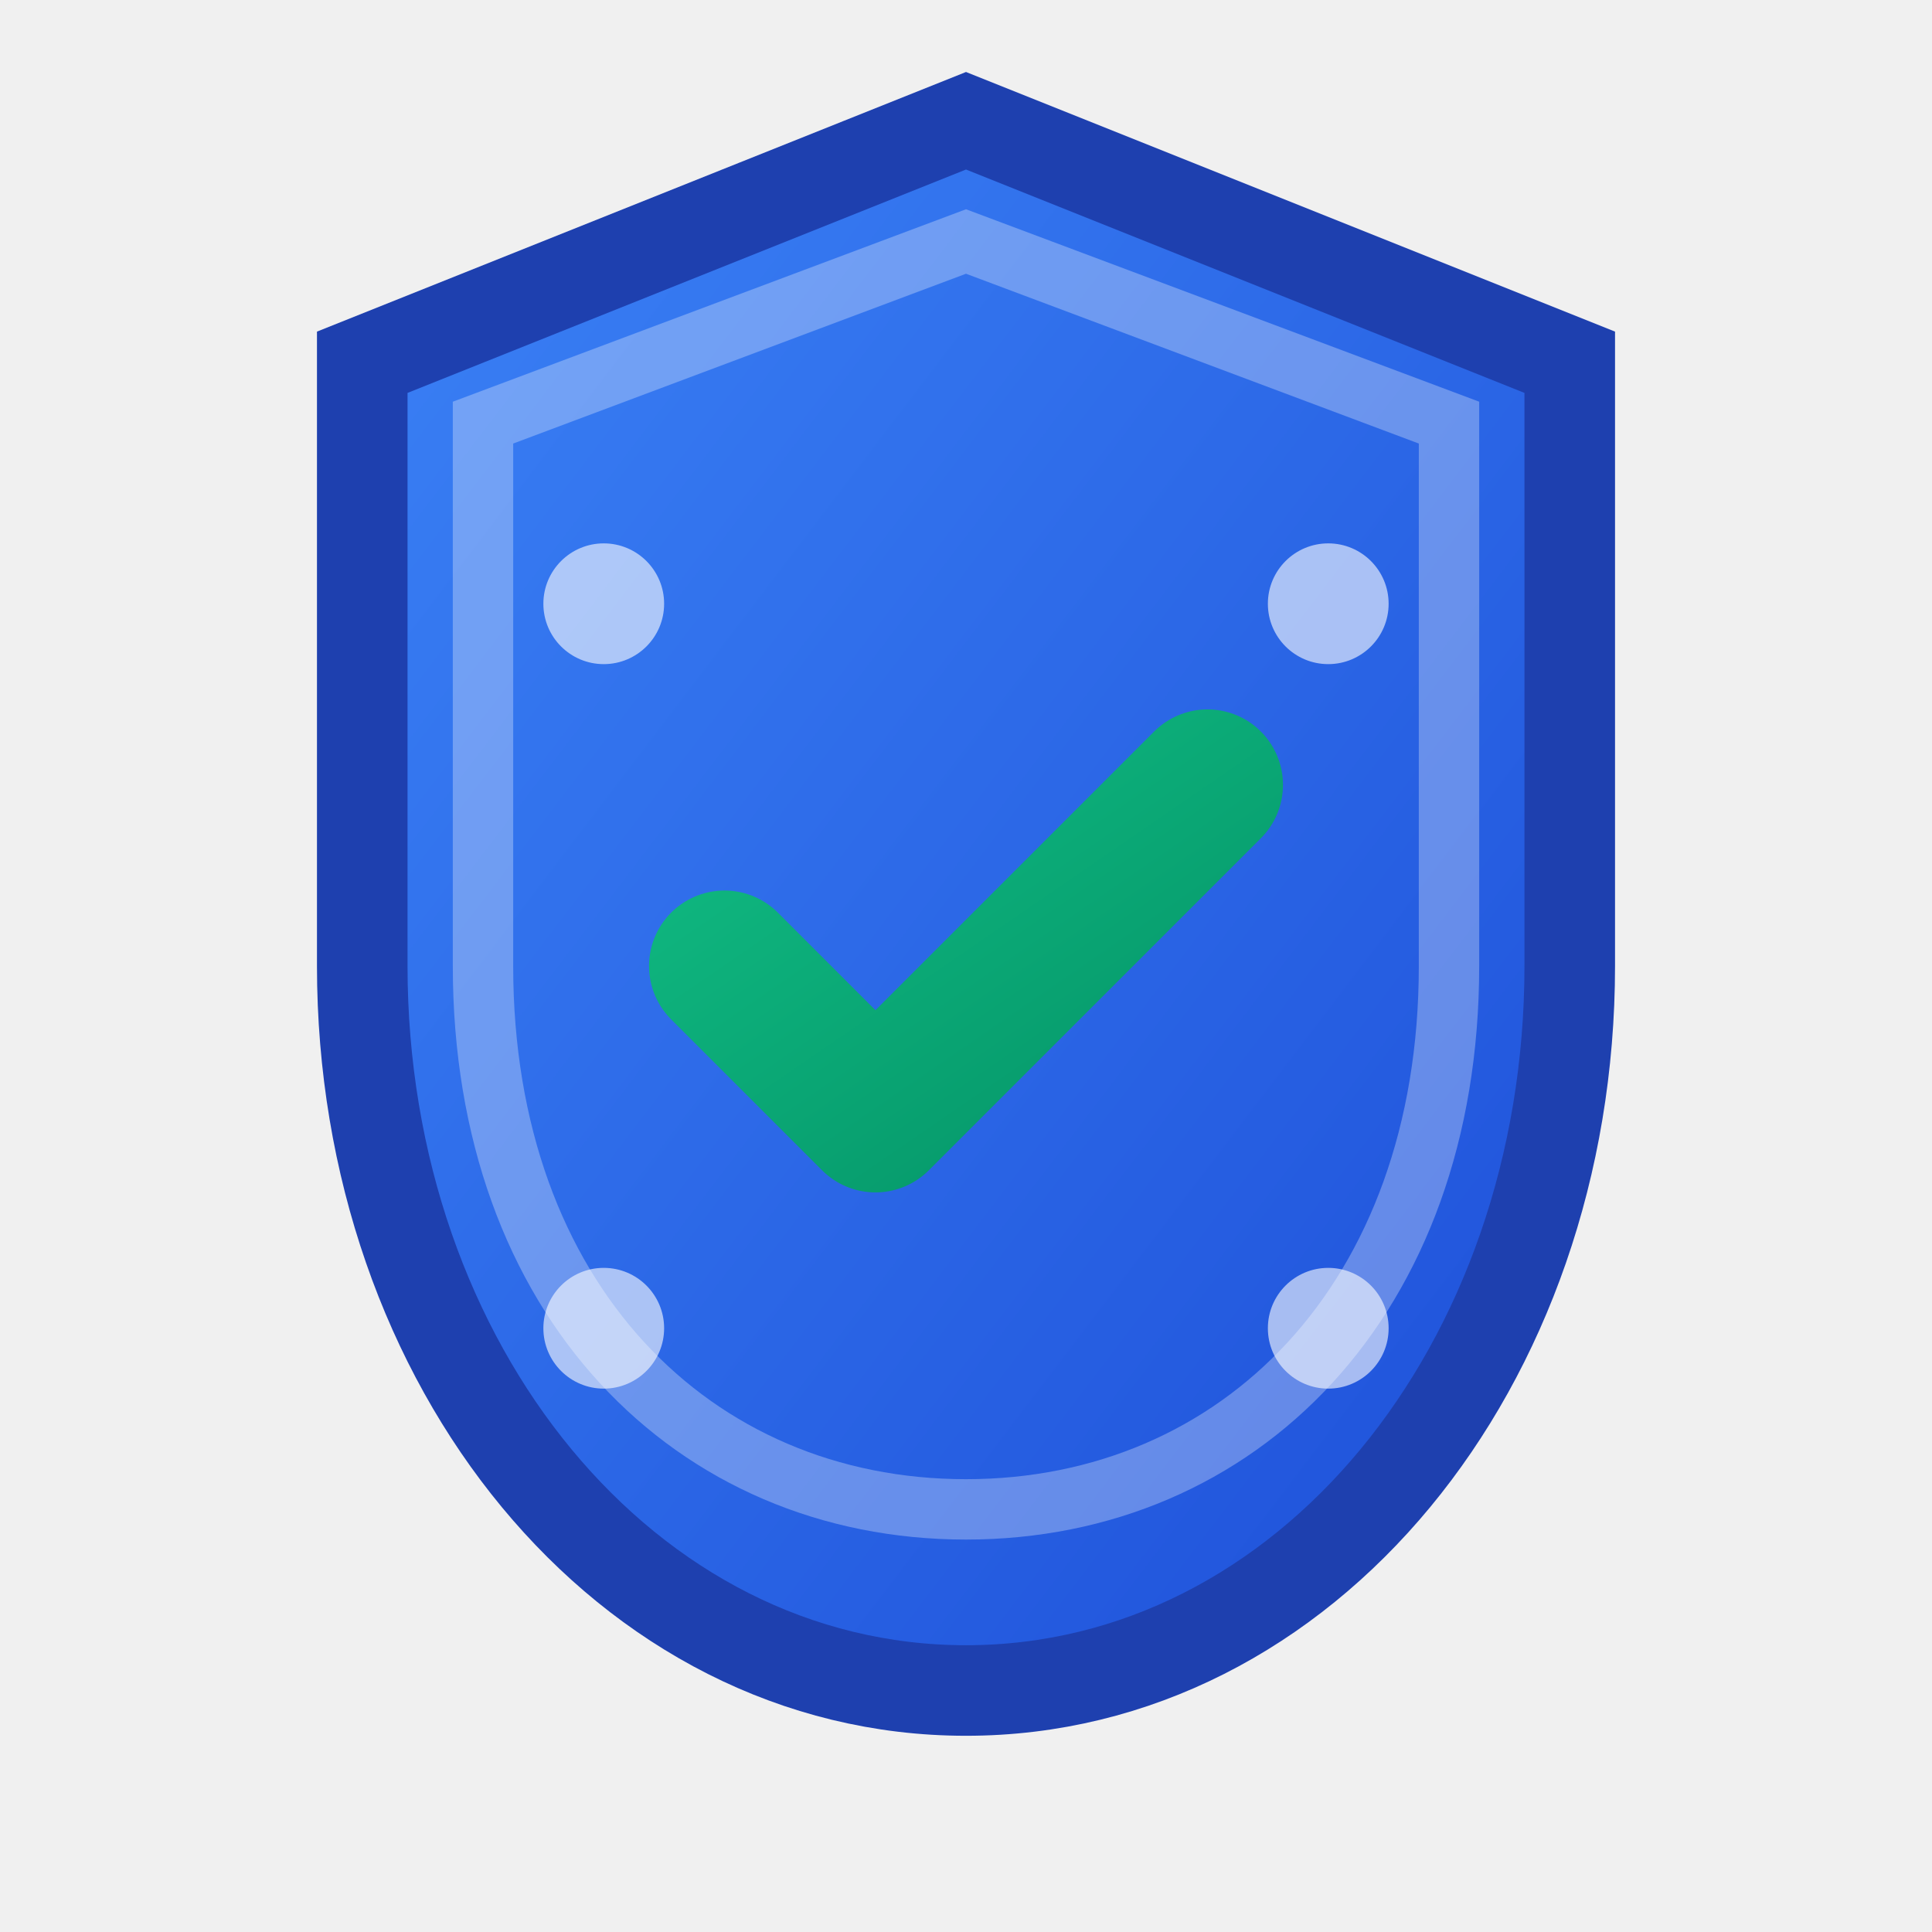
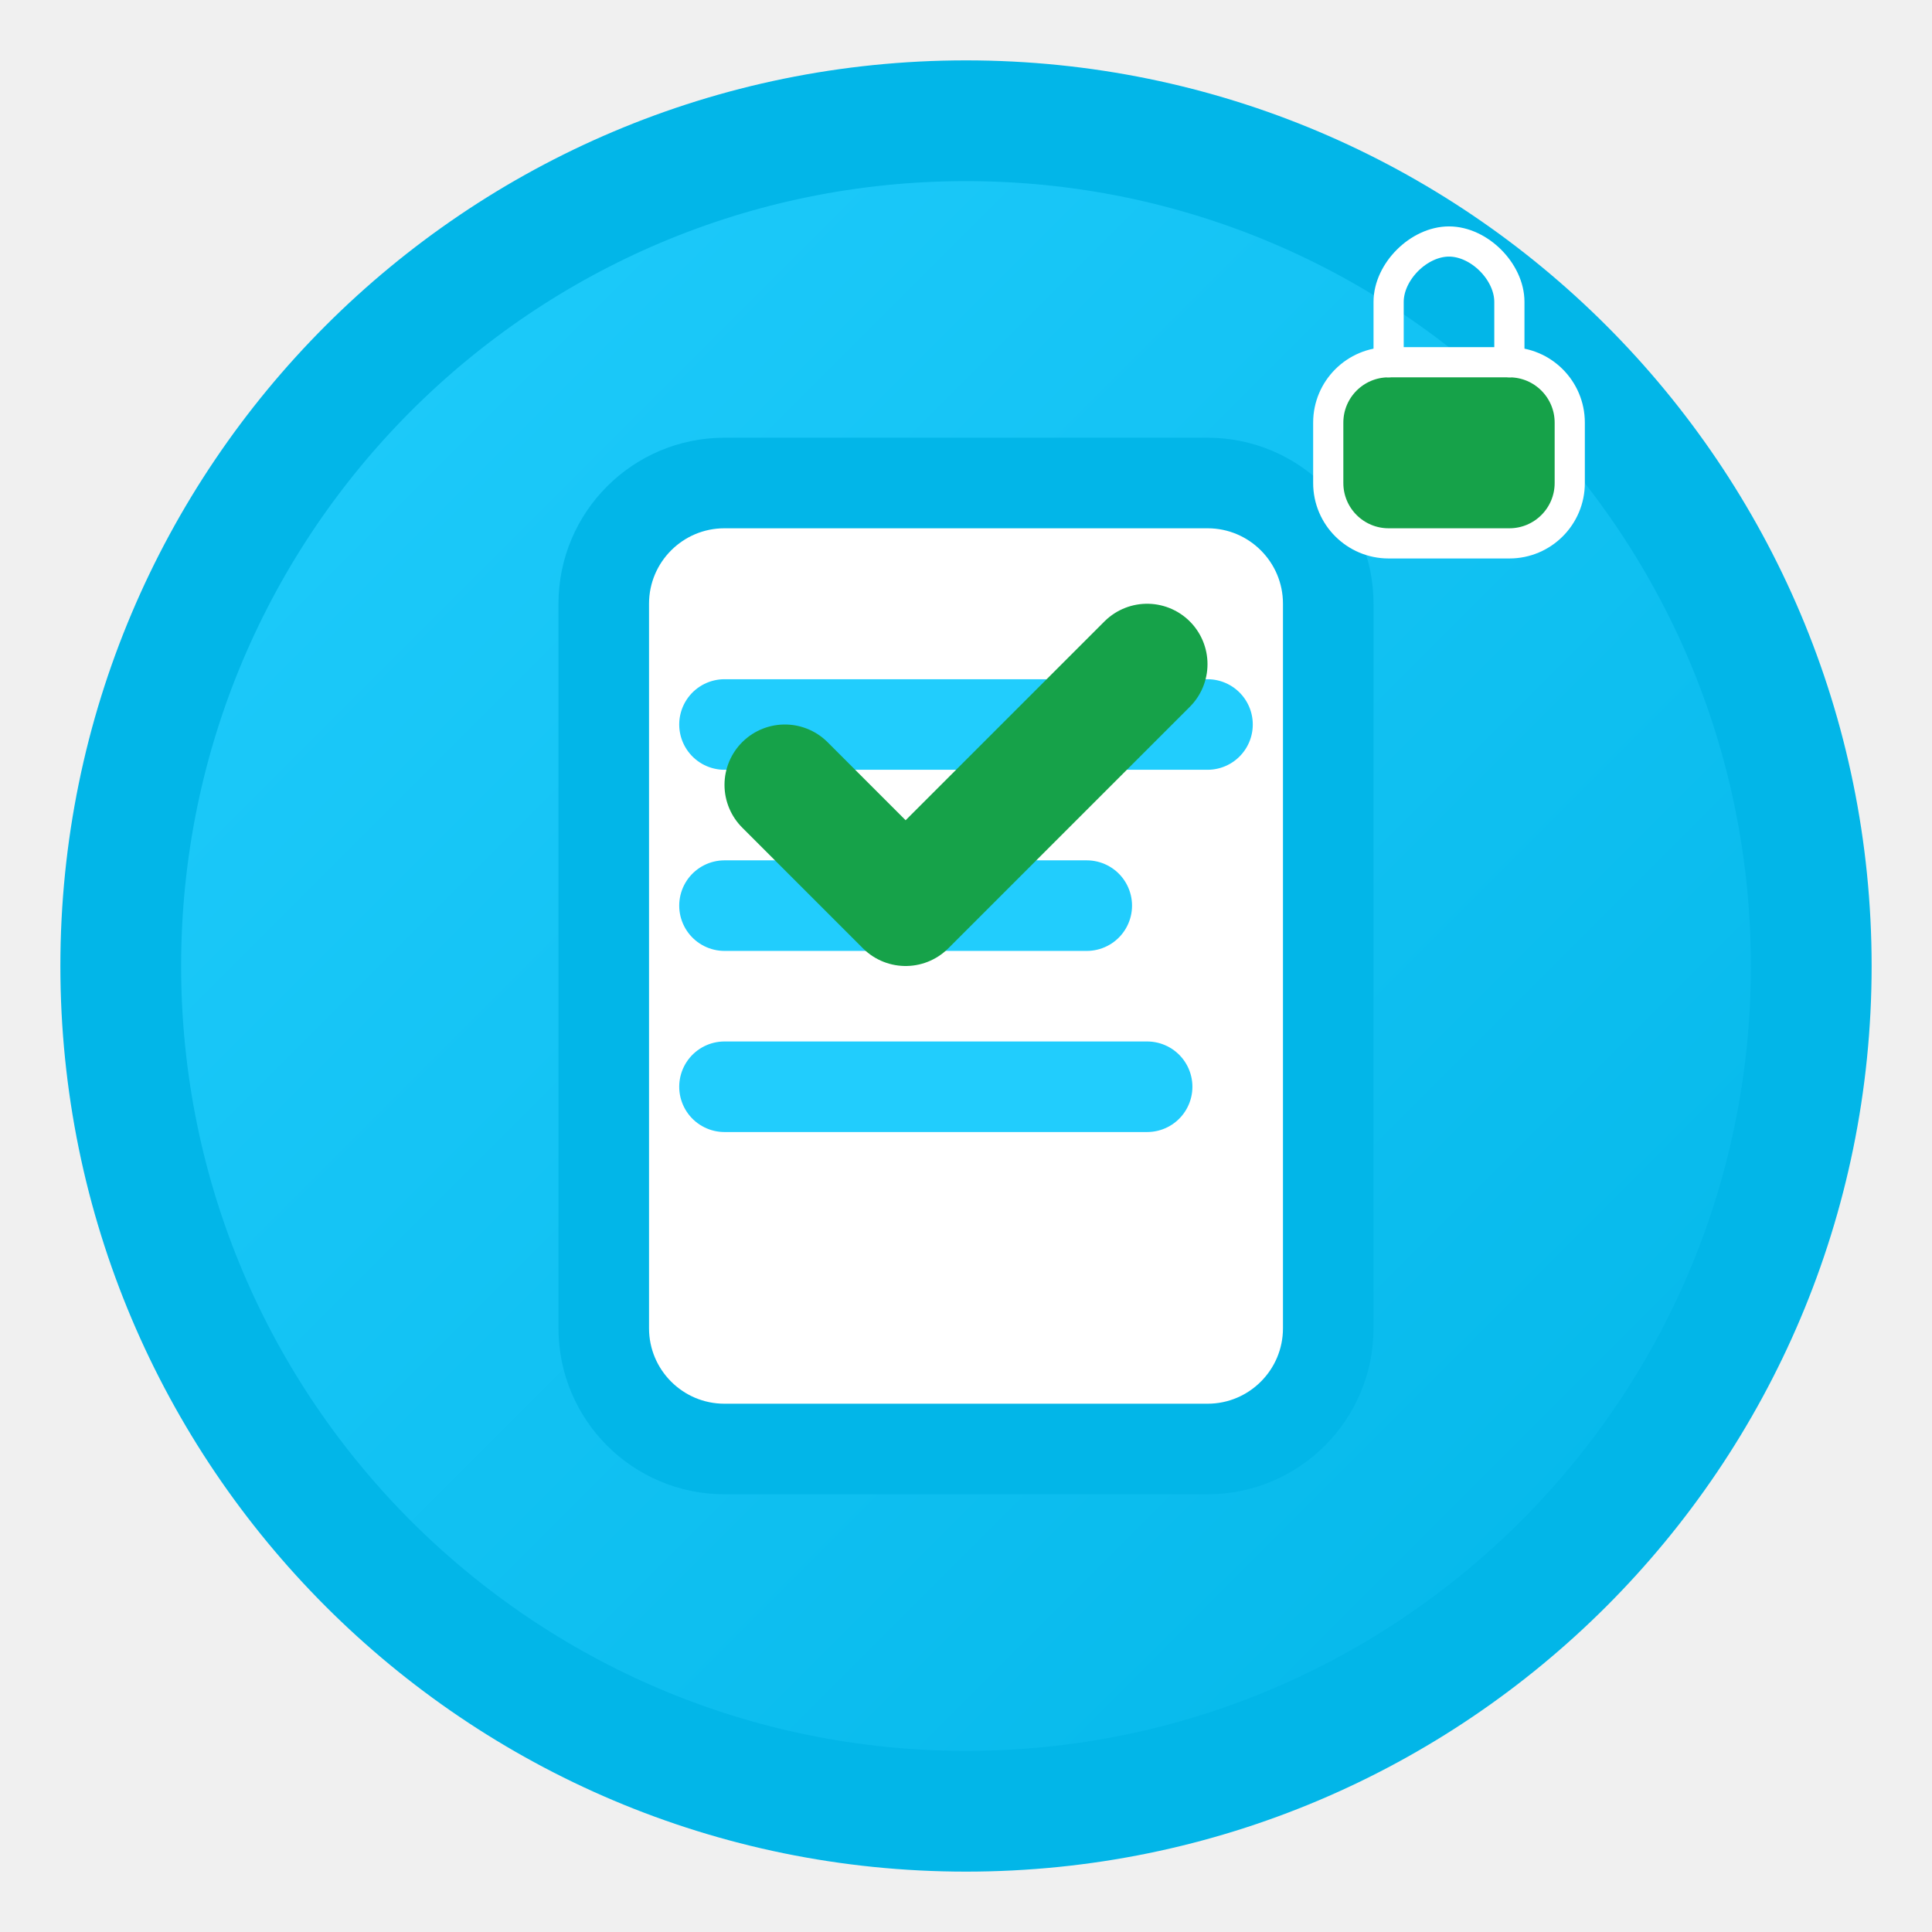
<svg xmlns="http://www.w3.org/2000/svg" width="32" height="32" viewBox="0 0 32 32" fill="none">
  <defs>
-     <linearGradient id="shieldGradient" x1="0%" y1="0%" x2="100%" y2="100%">
-       <stop offset="0%" style="stop-color:#3b82f6;stop-opacity:1" />
-       <stop offset="100%" style="stop-color:#1d4ed8;stop-opacity:1" />
-     </linearGradient>
-     <linearGradient id="checkGradient" x1="0%" y1="0%" x2="100%" y2="100%">
-       <stop offset="0%" style="stop-color:#10b981;stop-opacity:1" />
-       <stop offset="100%" style="stop-color:#059669;stop-opacity:1" />
+     <linearGradient id="bgGradient" x1="0%" y1="0%" x2="100%" y2="100%">
+       <stop offset="0%" style="stop-color:hsl(193, 98%, 56%);stop-opacity:1" />
+       <stop offset="100%" style="stop-color:hsl(193, 98%, 46%);stop-opacity:1" />
    </linearGradient>
  </defs>
-   <path d="M16 2L6 6V16C6 22.627 10.373 28 16 28C21.627 28 26 22.627 26 16V6L16 2Z" fill="url(#shieldGradient)" stroke="#1e40af" stroke-width="1.5" />
-   <path d="M16 4L8 7V16C8 21.523 11.477 25 16 25C20.523 25 24 21.523 24 16V7L16 4Z" fill="none" stroke="#ffffff" stroke-width="1" opacity="0.3" />
-   <path d="M12 16L14.5 18.5L20 13" stroke="url(#checkGradient)" stroke-width="2.5" stroke-linecap="round" stroke-linejoin="round" />
-   <circle cx="10" cy="10" r="1" fill="#ffffff" opacity="0.6" />
-   <circle cx="22" cy="10" r="1" fill="#ffffff" opacity="0.6" />
-   <circle cx="10" cy="22" r="1" fill="#ffffff" opacity="0.6" />
-   <circle cx="22" cy="22" r="1" fill="#ffffff" opacity="0.6" />
+   <circle cx="16" cy="16" r="14" fill="url(#bgGradient)" stroke="hsl(193, 98%, 46%)" stroke-width="2" />
+   <rect x="10" y="8" width="12" height="16" rx="2" fill="hsl(0, 0%, 100%)" stroke="hsl(193, 98%, 46%)" stroke-width="1.5" />
+   <line x1="12" y1="12" x2="20" y2="12" stroke="hsl(193, 98%, 56%)" stroke-width="1.5" stroke-linecap="round" />
+   <line x1="12" y1="15" x2="18" y2="15" stroke="hsl(193, 98%, 56%)" stroke-width="1.5" stroke-linecap="round" />
+   <line x1="12" y1="18" x2="19" y2="18" stroke="hsl(193, 98%, 56%)" stroke-width="1.5" stroke-linecap="round" />
+   <path d="M13 13L15 15L19 11" stroke="hsl(142, 76%, 36%)" stroke-width="2" stroke-linecap="round" stroke-linejoin="round" />
+   <rect x="22" y="6" width="4" height="3" rx="1" fill="hsl(142, 76%, 36%)" stroke="hsl(0, 0%, 100%)" stroke-width="0.5" />
+   <path d="M23 6V5C23 4.5 23.5 4 24 4C24.5 4 25 4.5 25 5V6" stroke="hsl(0, 0%, 100%)" stroke-width="0.5" stroke-linecap="round" />
</svg>
